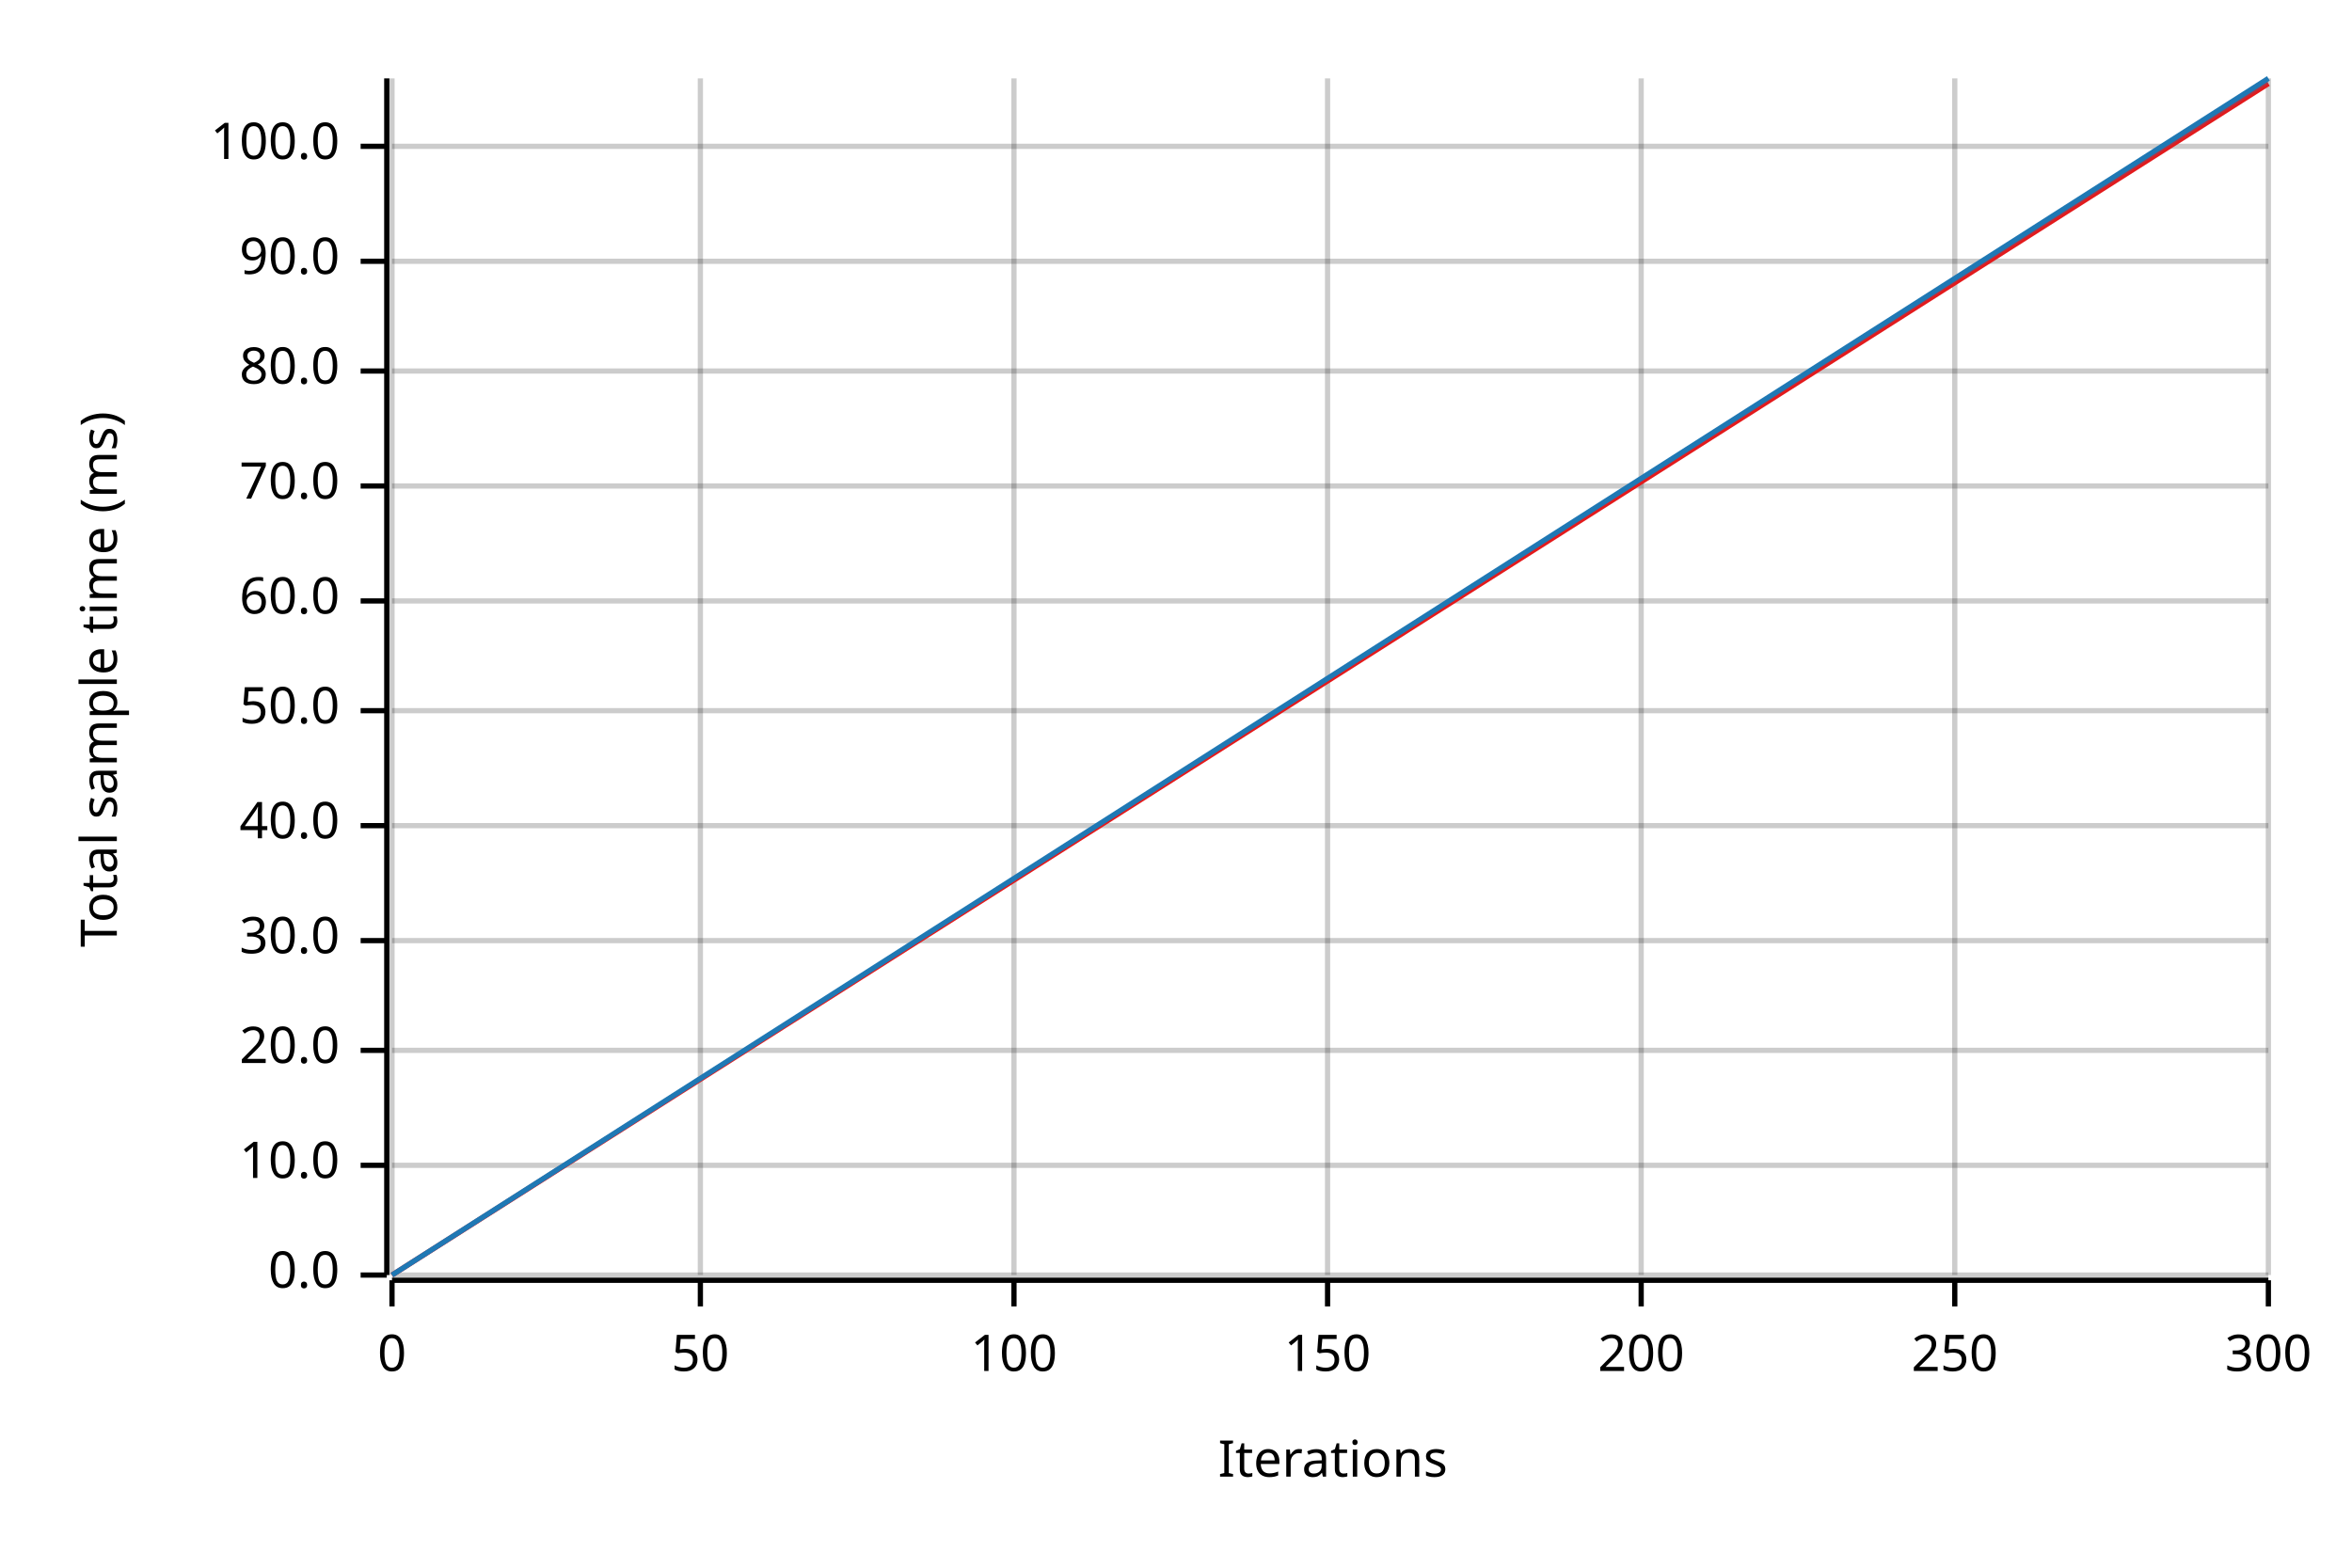
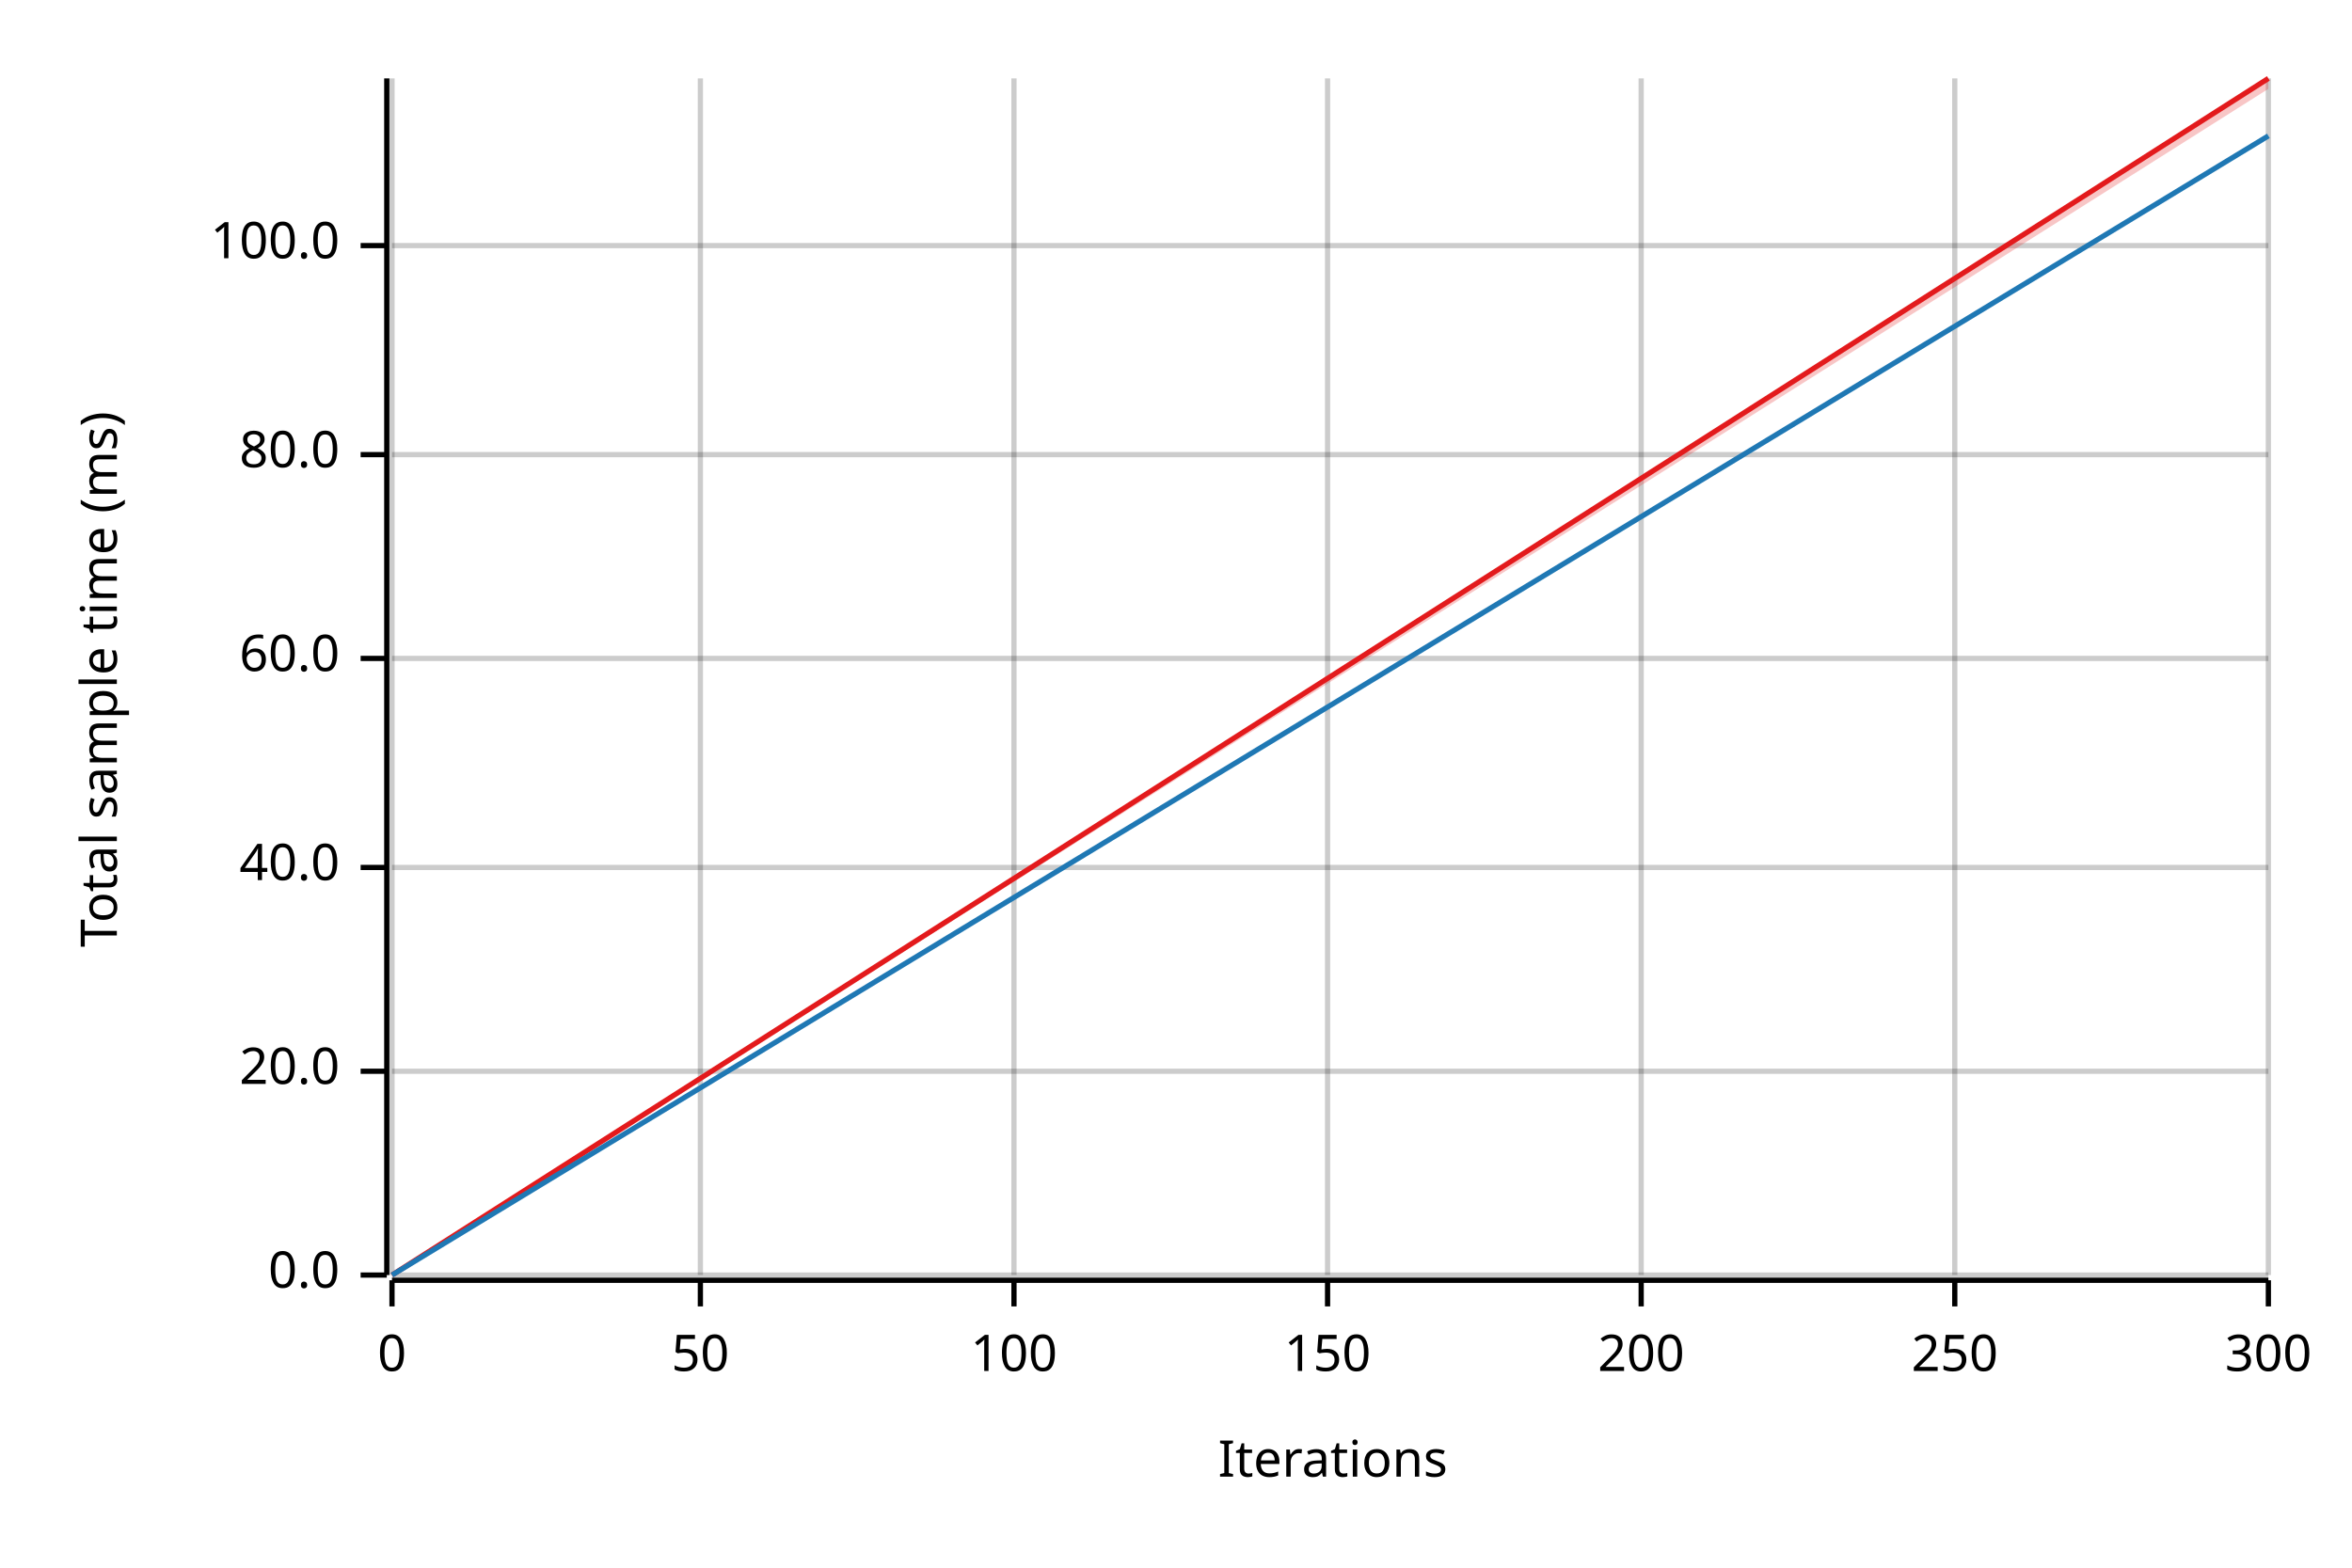
<svg xmlns="http://www.w3.org/2000/svg" width="450" height="300" viewBox="0 0 450 300">
  <text x="15" y="130" dy="0.76em" text-anchor="middle" font-family="sans-serif" font-size="9.677" opacity="1" fill="#000000" transform="rotate(270, 15, 130)">
Total sample time (ms)
</text>
  <text x="255" y="285" dy="-0.5ex" text-anchor="middle" font-family="sans-serif" font-size="9.677" opacity="1" fill="#000000">
Iterations
</text>
  <line opacity="0.2" stroke="#000000" stroke-width="1" x1="75" y1="244" x2="75" y2="15" />
  <line opacity="0.2" stroke="#000000" stroke-width="1" x1="134" y1="244" x2="134" y2="15" />
  <line opacity="0.2" stroke="#000000" stroke-width="1" x1="194" y1="244" x2="194" y2="15" />
  <line opacity="0.2" stroke="#000000" stroke-width="1" x1="254" y1="244" x2="254" y2="15" />
  <line opacity="0.2" stroke="#000000" stroke-width="1" x1="314" y1="244" x2="314" y2="15" />
  <line opacity="0.2" stroke="#000000" stroke-width="1" x1="374" y1="244" x2="374" y2="15" />
  <line opacity="0.2" stroke="#000000" stroke-width="1" x1="434" y1="244" x2="434" y2="15" />
  <line opacity="0.2" stroke="#000000" stroke-width="1" x1="75" y1="244" x2="434" y2="244" />
-   <line opacity="0.2" stroke="#000000" stroke-width="1" x1="75" y1="223" x2="434" y2="223" />
-   <line opacity="0.2" stroke="#000000" stroke-width="1" x1="75" y1="201" x2="434" y2="201" />
-   <line opacity="0.2" stroke="#000000" stroke-width="1" x1="75" y1="180" x2="434" y2="180" />
-   <line opacity="0.2" stroke="#000000" stroke-width="1" x1="75" y1="158" x2="434" y2="158" />
-   <line opacity="0.2" stroke="#000000" stroke-width="1" x1="75" y1="136" x2="434" y2="136" />
-   <line opacity="0.2" stroke="#000000" stroke-width="1" x1="75" y1="115" x2="434" y2="115" />
-   <line opacity="0.2" stroke="#000000" stroke-width="1" x1="75" y1="93" x2="434" y2="93" />
-   <line opacity="0.2" stroke="#000000" stroke-width="1" x1="75" y1="71" x2="434" y2="71" />
-   <line opacity="0.2" stroke="#000000" stroke-width="1" x1="75" y1="50" x2="434" y2="50" />
-   <line opacity="0.2" stroke="#000000" stroke-width="1" x1="75" y1="28" x2="434" y2="28" />
+   <line opacity="0.2" stroke="#000000" stroke-width="1" x1="75" y1="205" x2="434" y2="205" />
+   <line opacity="0.2" stroke="#000000" stroke-width="1" x1="75" y1="166" x2="434" y2="166" />
+   <line opacity="0.2" stroke="#000000" stroke-width="1" x1="75" y1="126" x2="434" y2="126" />
+   <line opacity="0.2" stroke="#000000" stroke-width="1" x1="75" y1="87" x2="434" y2="87" />
+   <line opacity="0.2" stroke="#000000" stroke-width="1" x1="75" y1="47" x2="434" y2="47" />
  <polyline fill="none" opacity="1" stroke="#000000" stroke-width="1" points="74,15 74,244 " />
  <text x="65" y="244" dy="0.5ex" text-anchor="end" font-family="sans-serif" font-size="9.677" opacity="1" fill="#000000">
0.0
</text>
  <polyline fill="none" opacity="1" stroke="#000000" stroke-width="1" points="69,244 74,244 " />
-   <text x="65" y="223" dy="0.5ex" text-anchor="end" font-family="sans-serif" font-size="9.677" opacity="1" fill="#000000">
- 10.0
- </text>
-   <polyline fill="none" opacity="1" stroke="#000000" stroke-width="1" points="69,223 74,223 " />
-   <text x="65" y="201" dy="0.5ex" text-anchor="end" font-family="sans-serif" font-size="9.677" opacity="1" fill="#000000">
+   <text x="65" y="205" dy="0.5ex" text-anchor="end" font-family="sans-serif" font-size="9.677" opacity="1" fill="#000000">
20.0
</text>
-   <polyline fill="none" opacity="1" stroke="#000000" stroke-width="1" points="69,201 74,201 " />
-   <text x="65" y="180" dy="0.5ex" text-anchor="end" font-family="sans-serif" font-size="9.677" opacity="1" fill="#000000">
- 30.0
- </text>
-   <polyline fill="none" opacity="1" stroke="#000000" stroke-width="1" points="69,180 74,180 " />
-   <text x="65" y="158" dy="0.5ex" text-anchor="end" font-family="sans-serif" font-size="9.677" opacity="1" fill="#000000">
+   <polyline fill="none" opacity="1" stroke="#000000" stroke-width="1" points="69,205 74,205 " />
+   <text x="65" y="166" dy="0.5ex" text-anchor="end" font-family="sans-serif" font-size="9.677" opacity="1" fill="#000000">
40.0
</text>
-   <polyline fill="none" opacity="1" stroke="#000000" stroke-width="1" points="69,158 74,158 " />
-   <text x="65" y="136" dy="0.5ex" text-anchor="end" font-family="sans-serif" font-size="9.677" opacity="1" fill="#000000">
- 50.0
- </text>
-   <polyline fill="none" opacity="1" stroke="#000000" stroke-width="1" points="69,136 74,136 " />
-   <text x="65" y="115" dy="0.5ex" text-anchor="end" font-family="sans-serif" font-size="9.677" opacity="1" fill="#000000">
+   <polyline fill="none" opacity="1" stroke="#000000" stroke-width="1" points="69,166 74,166 " />
+   <text x="65" y="126" dy="0.5ex" text-anchor="end" font-family="sans-serif" font-size="9.677" opacity="1" fill="#000000">
60.0
</text>
-   <polyline fill="none" opacity="1" stroke="#000000" stroke-width="1" points="69,115 74,115 " />
-   <text x="65" y="93" dy="0.5ex" text-anchor="end" font-family="sans-serif" font-size="9.677" opacity="1" fill="#000000">
- 70.0
- </text>
-   <polyline fill="none" opacity="1" stroke="#000000" stroke-width="1" points="69,93 74,93 " />
-   <text x="65" y="71" dy="0.5ex" text-anchor="end" font-family="sans-serif" font-size="9.677" opacity="1" fill="#000000">
+   <polyline fill="none" opacity="1" stroke="#000000" stroke-width="1" points="69,126 74,126 " />
+   <text x="65" y="87" dy="0.5ex" text-anchor="end" font-family="sans-serif" font-size="9.677" opacity="1" fill="#000000">
80.0
</text>
-   <polyline fill="none" opacity="1" stroke="#000000" stroke-width="1" points="69,71 74,71 " />
-   <text x="65" y="50" dy="0.5ex" text-anchor="end" font-family="sans-serif" font-size="9.677" opacity="1" fill="#000000">
- 90.0
- </text>
-   <polyline fill="none" opacity="1" stroke="#000000" stroke-width="1" points="69,50 74,50 " />
-   <text x="65" y="28" dy="0.5ex" text-anchor="end" font-family="sans-serif" font-size="9.677" opacity="1" fill="#000000">
+   <polyline fill="none" opacity="1" stroke="#000000" stroke-width="1" points="69,87 74,87 " />
+   <text x="65" y="47" dy="0.5ex" text-anchor="end" font-family="sans-serif" font-size="9.677" opacity="1" fill="#000000">
100.0
</text>
-   <polyline fill="none" opacity="1" stroke="#000000" stroke-width="1" points="69,28 74,28 " />
+   <polyline fill="none" opacity="1" stroke="#000000" stroke-width="1" points="69,47 74,47 " />
  <polyline fill="none" opacity="1" stroke="#000000" stroke-width="1" points="75,245 434,245 " />
  <text x="75" y="255" dy="0.76em" text-anchor="middle" font-family="sans-serif" font-size="9.677" opacity="1" fill="#000000">
0
</text>
  <polyline fill="none" opacity="1" stroke="#000000" stroke-width="1" points="75,245 75,250 " />
  <text x="134" y="255" dy="0.76em" text-anchor="middle" font-family="sans-serif" font-size="9.677" opacity="1" fill="#000000">
50
</text>
  <polyline fill="none" opacity="1" stroke="#000000" stroke-width="1" points="134,245 134,250 " />
  <text x="194" y="255" dy="0.76em" text-anchor="middle" font-family="sans-serif" font-size="9.677" opacity="1" fill="#000000">
100
</text>
  <polyline fill="none" opacity="1" stroke="#000000" stroke-width="1" points="194,245 194,250 " />
  <text x="254" y="255" dy="0.76em" text-anchor="middle" font-family="sans-serif" font-size="9.677" opacity="1" fill="#000000">
150
</text>
  <polyline fill="none" opacity="1" stroke="#000000" stroke-width="1" points="254,245 254,250 " />
  <text x="314" y="255" dy="0.76em" text-anchor="middle" font-family="sans-serif" font-size="9.677" opacity="1" fill="#000000">
200
</text>
  <polyline fill="none" opacity="1" stroke="#000000" stroke-width="1" points="314,245 314,250 " />
  <text x="374" y="255" dy="0.76em" text-anchor="middle" font-family="sans-serif" font-size="9.677" opacity="1" fill="#000000">
250
</text>
  <polyline fill="none" opacity="1" stroke="#000000" stroke-width="1" points="374,245 374,250 " />
  <text x="434" y="255" dy="0.76em" text-anchor="middle" font-family="sans-serif" font-size="9.677" opacity="1" fill="#000000">
300
</text>
  <polyline fill="none" opacity="1" stroke="#000000" stroke-width="1" points="434,245 434,250 " />
-   <polyline fill="none" opacity="1" stroke="#E31A1C" stroke-width="1" points="75,244 434,16 " />
-   <polygon opacity="0.25" fill="#E31A1C" points="75,244 434,16 434,15 " />
-   <polyline fill="none" opacity="1" stroke="#1F78B4" stroke-width="1" points="75,244 434,15 " />
-   <polygon opacity="0.25" fill="#1F78B4" points="75,244 434,16 434,15 " />
+   <polyline fill="none" opacity="1" stroke="#E31A1C" stroke-width="1" points="75,244 434,15 " />
+   <polygon opacity="0.25" fill="#E31A1C" points="75,244 434,17 434,15 " />
+   <polyline fill="none" opacity="1" stroke="#1F78B4" stroke-width="1" points="75,244 434,26 " />
+   <polygon opacity="0.25" fill="#1F78B4" points="75,244 434,26 434,26 " />
</svg>
